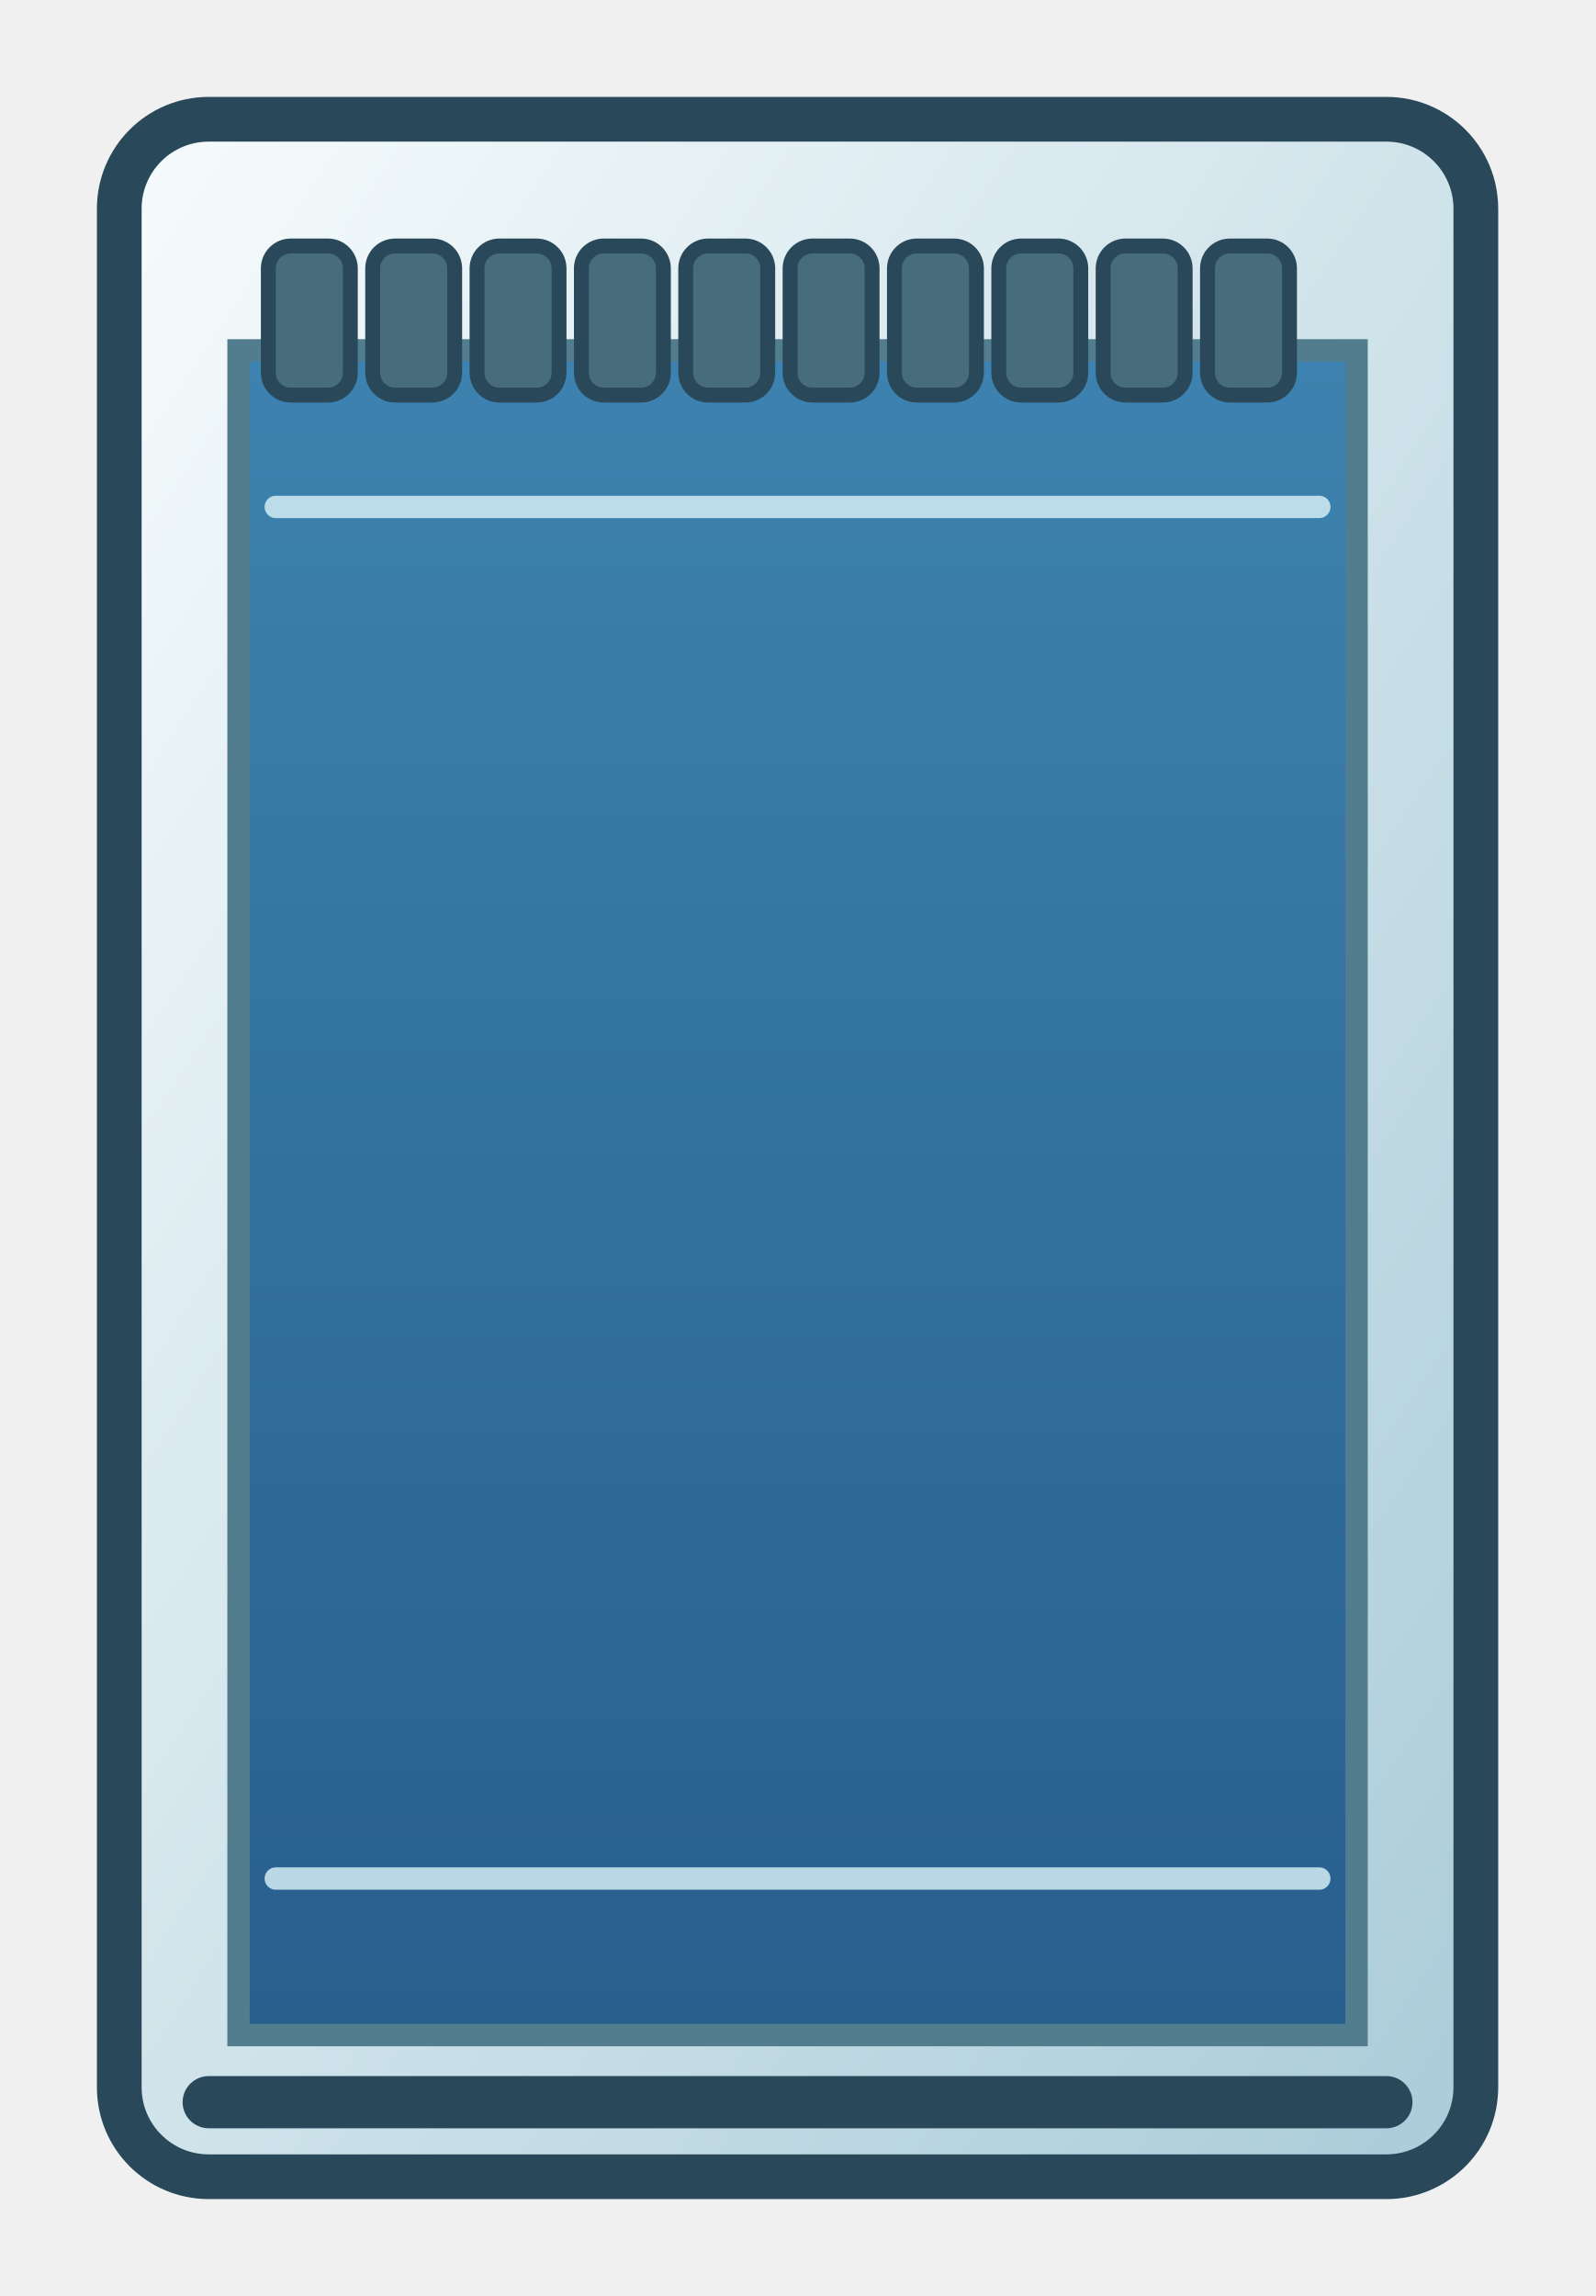
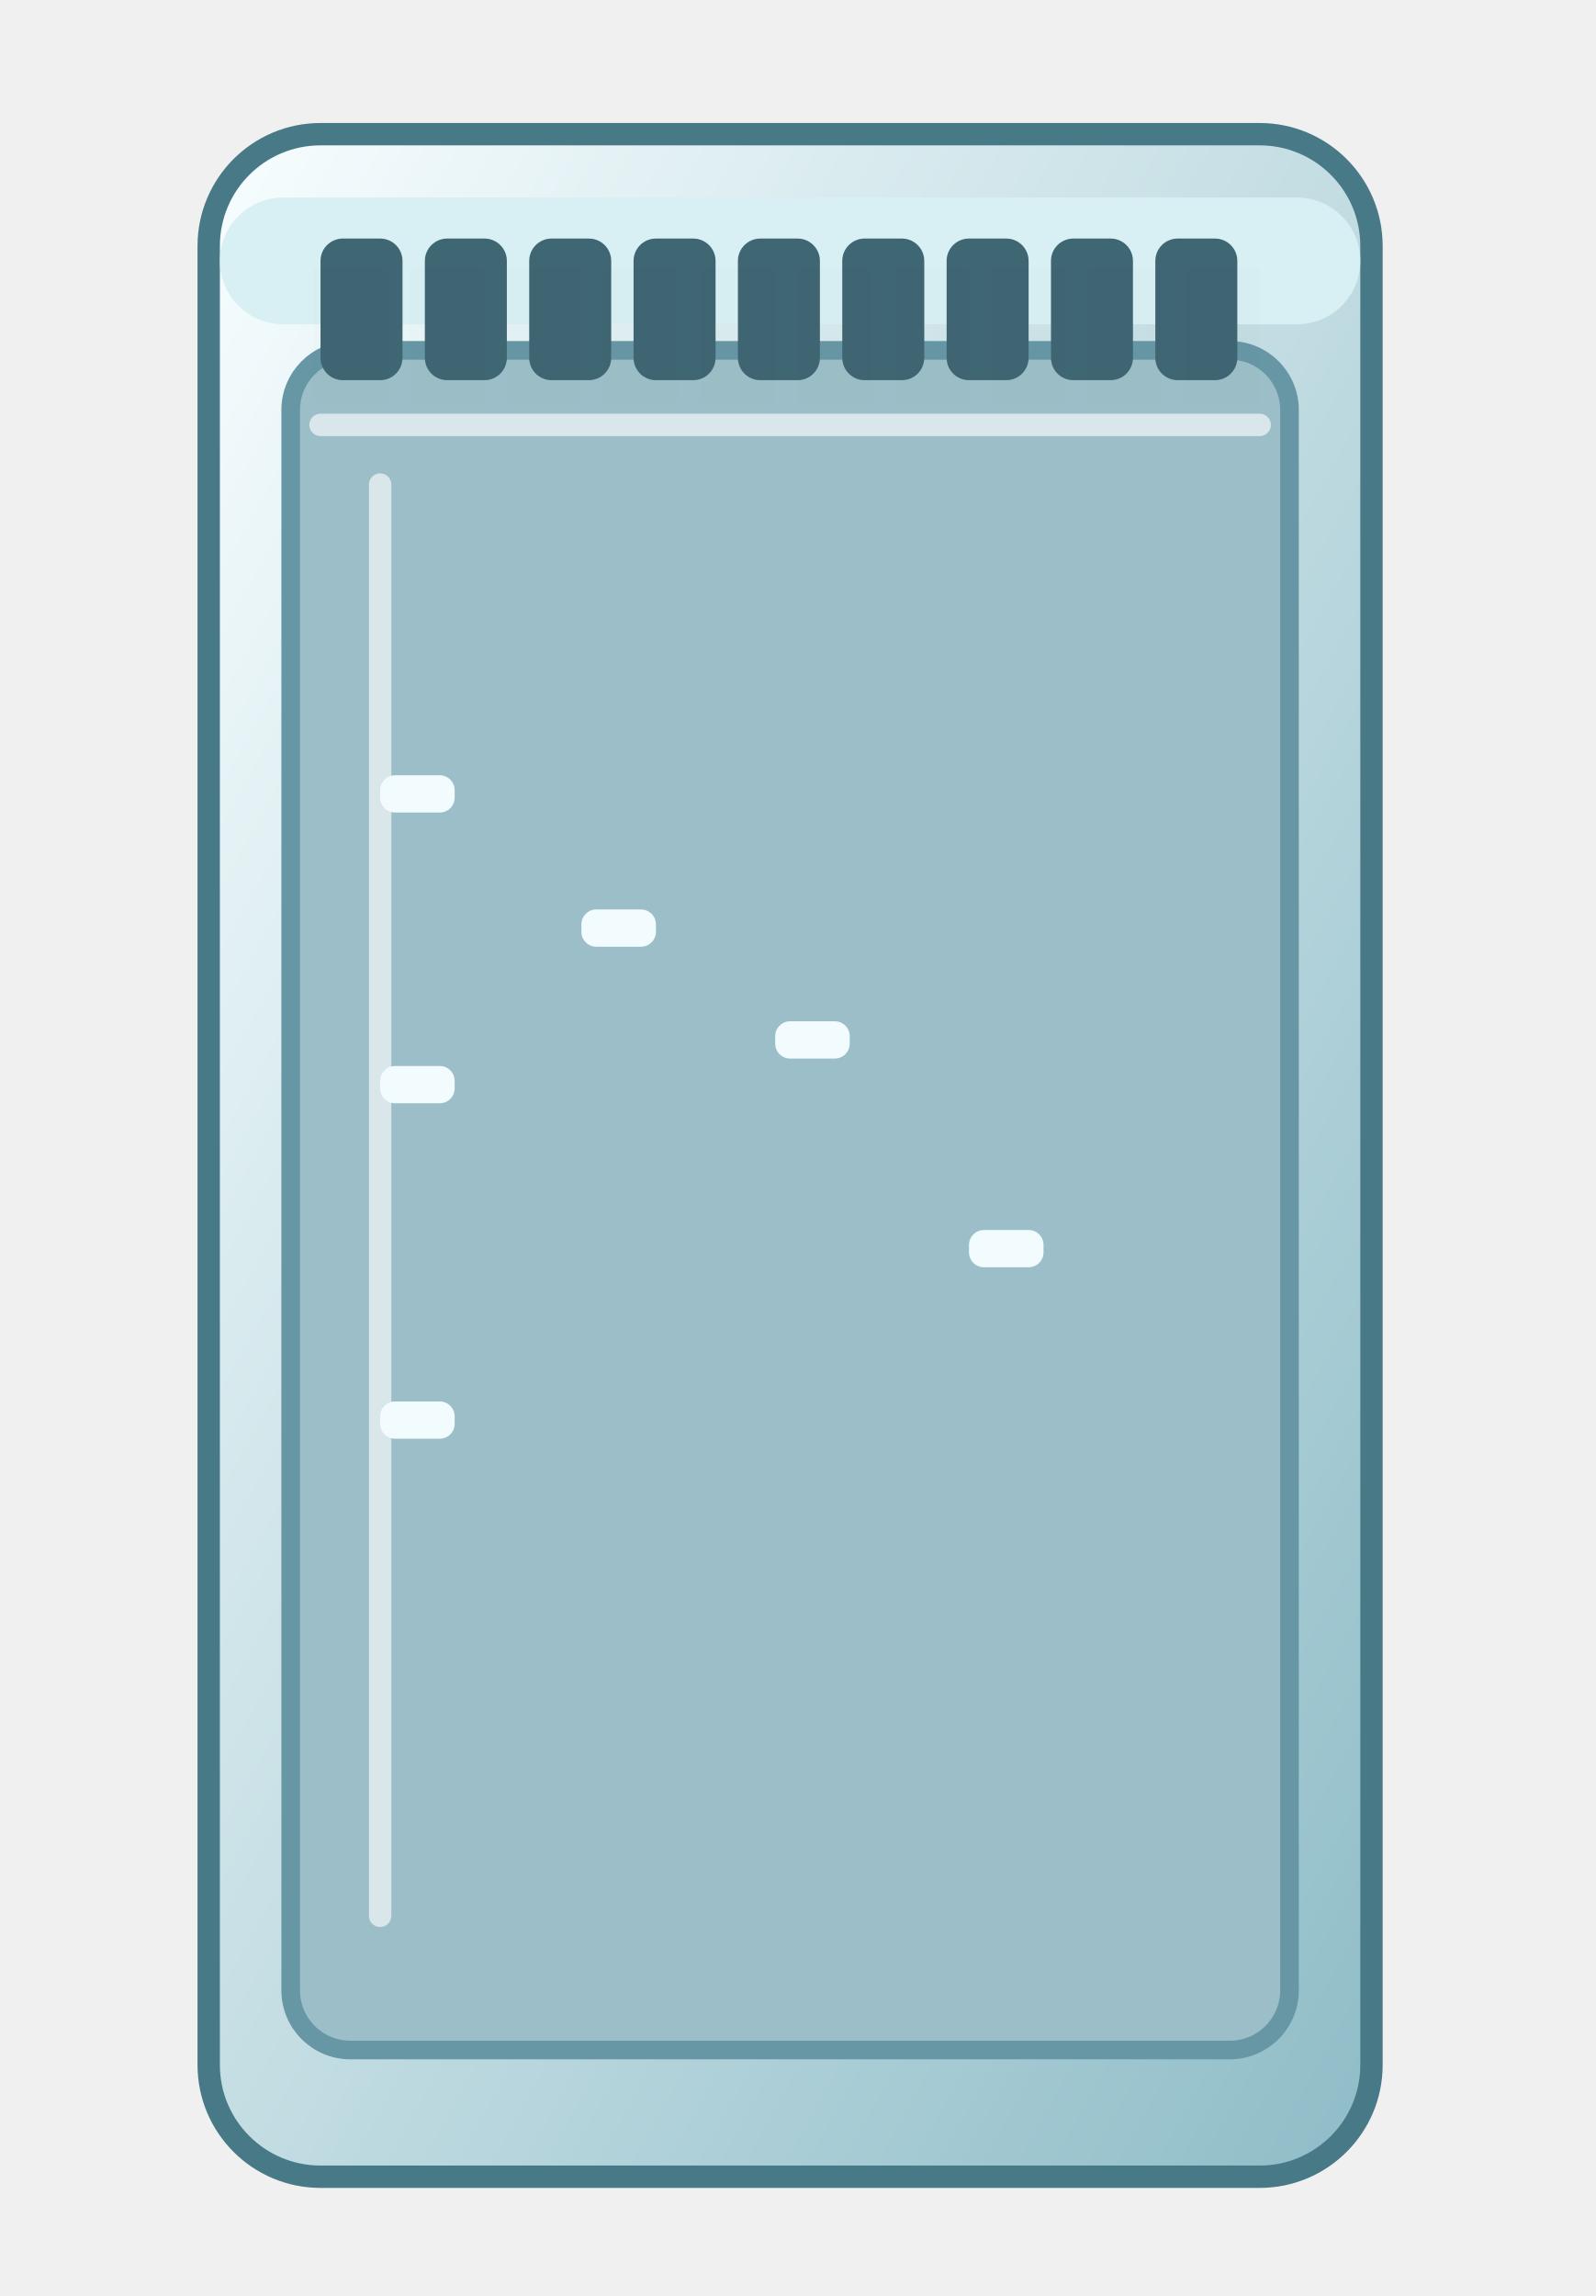
<svg xmlns="http://www.w3.org/2000/svg" viewBox="0 0 214 308">
  <defs>
-     <linearGradient id="cassette-plastic" x1="0" x2="1" y1="0" y2="1">
-       <stop offset="0" stop-color="#f7fcfd" />
-       <stop offset="1" stop-color="#a9cbd8" />
-     </linearGradient>
-     <linearGradient id="cassette-gel" x1="0" x2="0" y1="0" y2="1">
-       <stop offset="0" stop-color="#3d82b0" />
-       <stop offset="1" stop-color="#275f8d" />
+     <linearGradient id="shell" x1="0" y1="0" x2="1" y2="1">
+       <stop stop-color="#f8feff" />
+       <stop offset="1" stop-color="#8ebcc7" />
    </linearGradient>
  </defs>
-   <path d="M28 16h158a12 12 0 0 1 12 12v252a12 12 0 0 1-12 12H28a12 12 0 0 1-12-12V28a12 12 0 0 1 12-12z" fill="url(#cassette-plastic)" stroke="#29495a" stroke-width="6" />
-   <path d="M32 47h150v226H32z" fill="url(#cassette-gel)" stroke="#527d8e" stroke-width="3" />
-   <path d="M37 68h140M37 252h140" fill="none" stroke="#d9f0f6" stroke-linecap="round" stroke-width="3" opacity=".82" />
-   <g fill="#476d7d" stroke="#29495a" stroke-width="2">
-     <rect data-subpart-id="lane_1" x="36" y="33" width="11" height="20" rx="3" />
-     <rect data-subpart-id="lane_2" x="50" y="33" width="11" height="20" rx="3" />
-     <rect data-subpart-id="lane_3" x="64" y="33" width="11" height="20" rx="3" />
-     <rect data-subpart-id="lane_4" x="78" y="33" width="11" height="20" rx="3" />
-     <rect data-subpart-id="lane_5" x="92" y="33" width="11" height="20" rx="3" />
-     <rect data-subpart-id="lane_6" x="106" y="33" width="11" height="20" rx="3" />
-     <rect data-subpart-id="lane_7" x="120" y="33" width="11" height="20" rx="3" />
-     <rect data-subpart-id="lane_8" x="134" y="33" width="11" height="20" rx="3" />
-     <rect data-subpart-id="lane_9" x="148" y="33" width="11" height="20" rx="3" />
-     <rect data-subpart-id="lane_10" x="162" y="33" width="11" height="20" rx="3" />
+   <rect x="28" y="18" width="156" height="274" rx="15" fill="url(#shell)" stroke="#487987" stroke-width="3" />
+   <rect x="39" y="47" width="134" height="228" rx="8" fill="#9cbec8" stroke="#6797a4" stroke-width="2.5" />
+   <path d="M43 57h126M51 65v192" stroke="#fff" stroke-width="3" opacity=".62" stroke-linecap="round" />
+   <g fill="#f2fbfd">
+     <rect x="51" y="104" width="10" height="5" rx="2" />
+     <rect x="51" y="143" width="10" height="5" rx="2" />
+     <rect x="78" y="122" width="10" height="5" rx="2" />
+     <rect x="104" y="137" width="10" height="5" rx="2" />
+     <rect x="130" y="165" width="10" height="5" rx="2" />
+     <rect x="51" y="188" width="10" height="5" rx="2" />
  </g>
-   <path d="M28 282h158" fill="none" stroke="#29495a" stroke-linecap="round" stroke-width="7" />
+   <path d="M38 35h136" stroke="#d8eff3" stroke-width="17" stroke-linecap="round" />
+   <g fill="#3f6673">
+     <rect x="43" y="32" width="11" height="19" rx="3" />
+     <rect x="57" y="32" width="11" height="19" rx="3" />
+     <rect x="71" y="32" width="11" height="19" rx="3" />
+     <rect x="85" y="32" width="11" height="19" rx="3" />
+     <rect x="99" y="32" width="11" height="19" rx="3" />
+     <rect x="113" y="32" width="11" height="19" rx="3" />
+     <rect x="127" y="32" width="11" height="19" rx="3" />
+     <rect x="141" y="32" width="11" height="19" rx="3" />
+     <rect x="155" y="32" width="11" height="19" rx="3" />
+   </g>
+   <g id="lane-wells" opacity=".01">
+     <rect data-subpart-id="lane_1" x="42" y="36" width="10" height="18" />
+     <rect data-subpart-id="lane_2" x="55" y="36" width="10" height="18" />
+     <rect data-subpart-id="lane_3" x="68" y="36" width="10" height="18" />
+     <rect data-subpart-id="lane_4" x="81" y="36" width="10" height="18" />
+     <rect data-subpart-id="lane_5" x="94" y="36" width="10" height="18" />
+     <rect data-subpart-id="lane_6" x="107" y="36" width="10" height="18" />
+     <rect data-subpart-id="lane_7" x="120" y="36" width="10" height="18" />
+     <rect data-subpart-id="lane_8" x="133" y="36" width="10" height="18" />
+     <rect data-subpart-id="lane_9" x="146" y="36" width="10" height="18" />
+     <rect data-subpart-id="lane_10" x="159" y="36" width="10" height="18" />
+   </g>
</svg>
